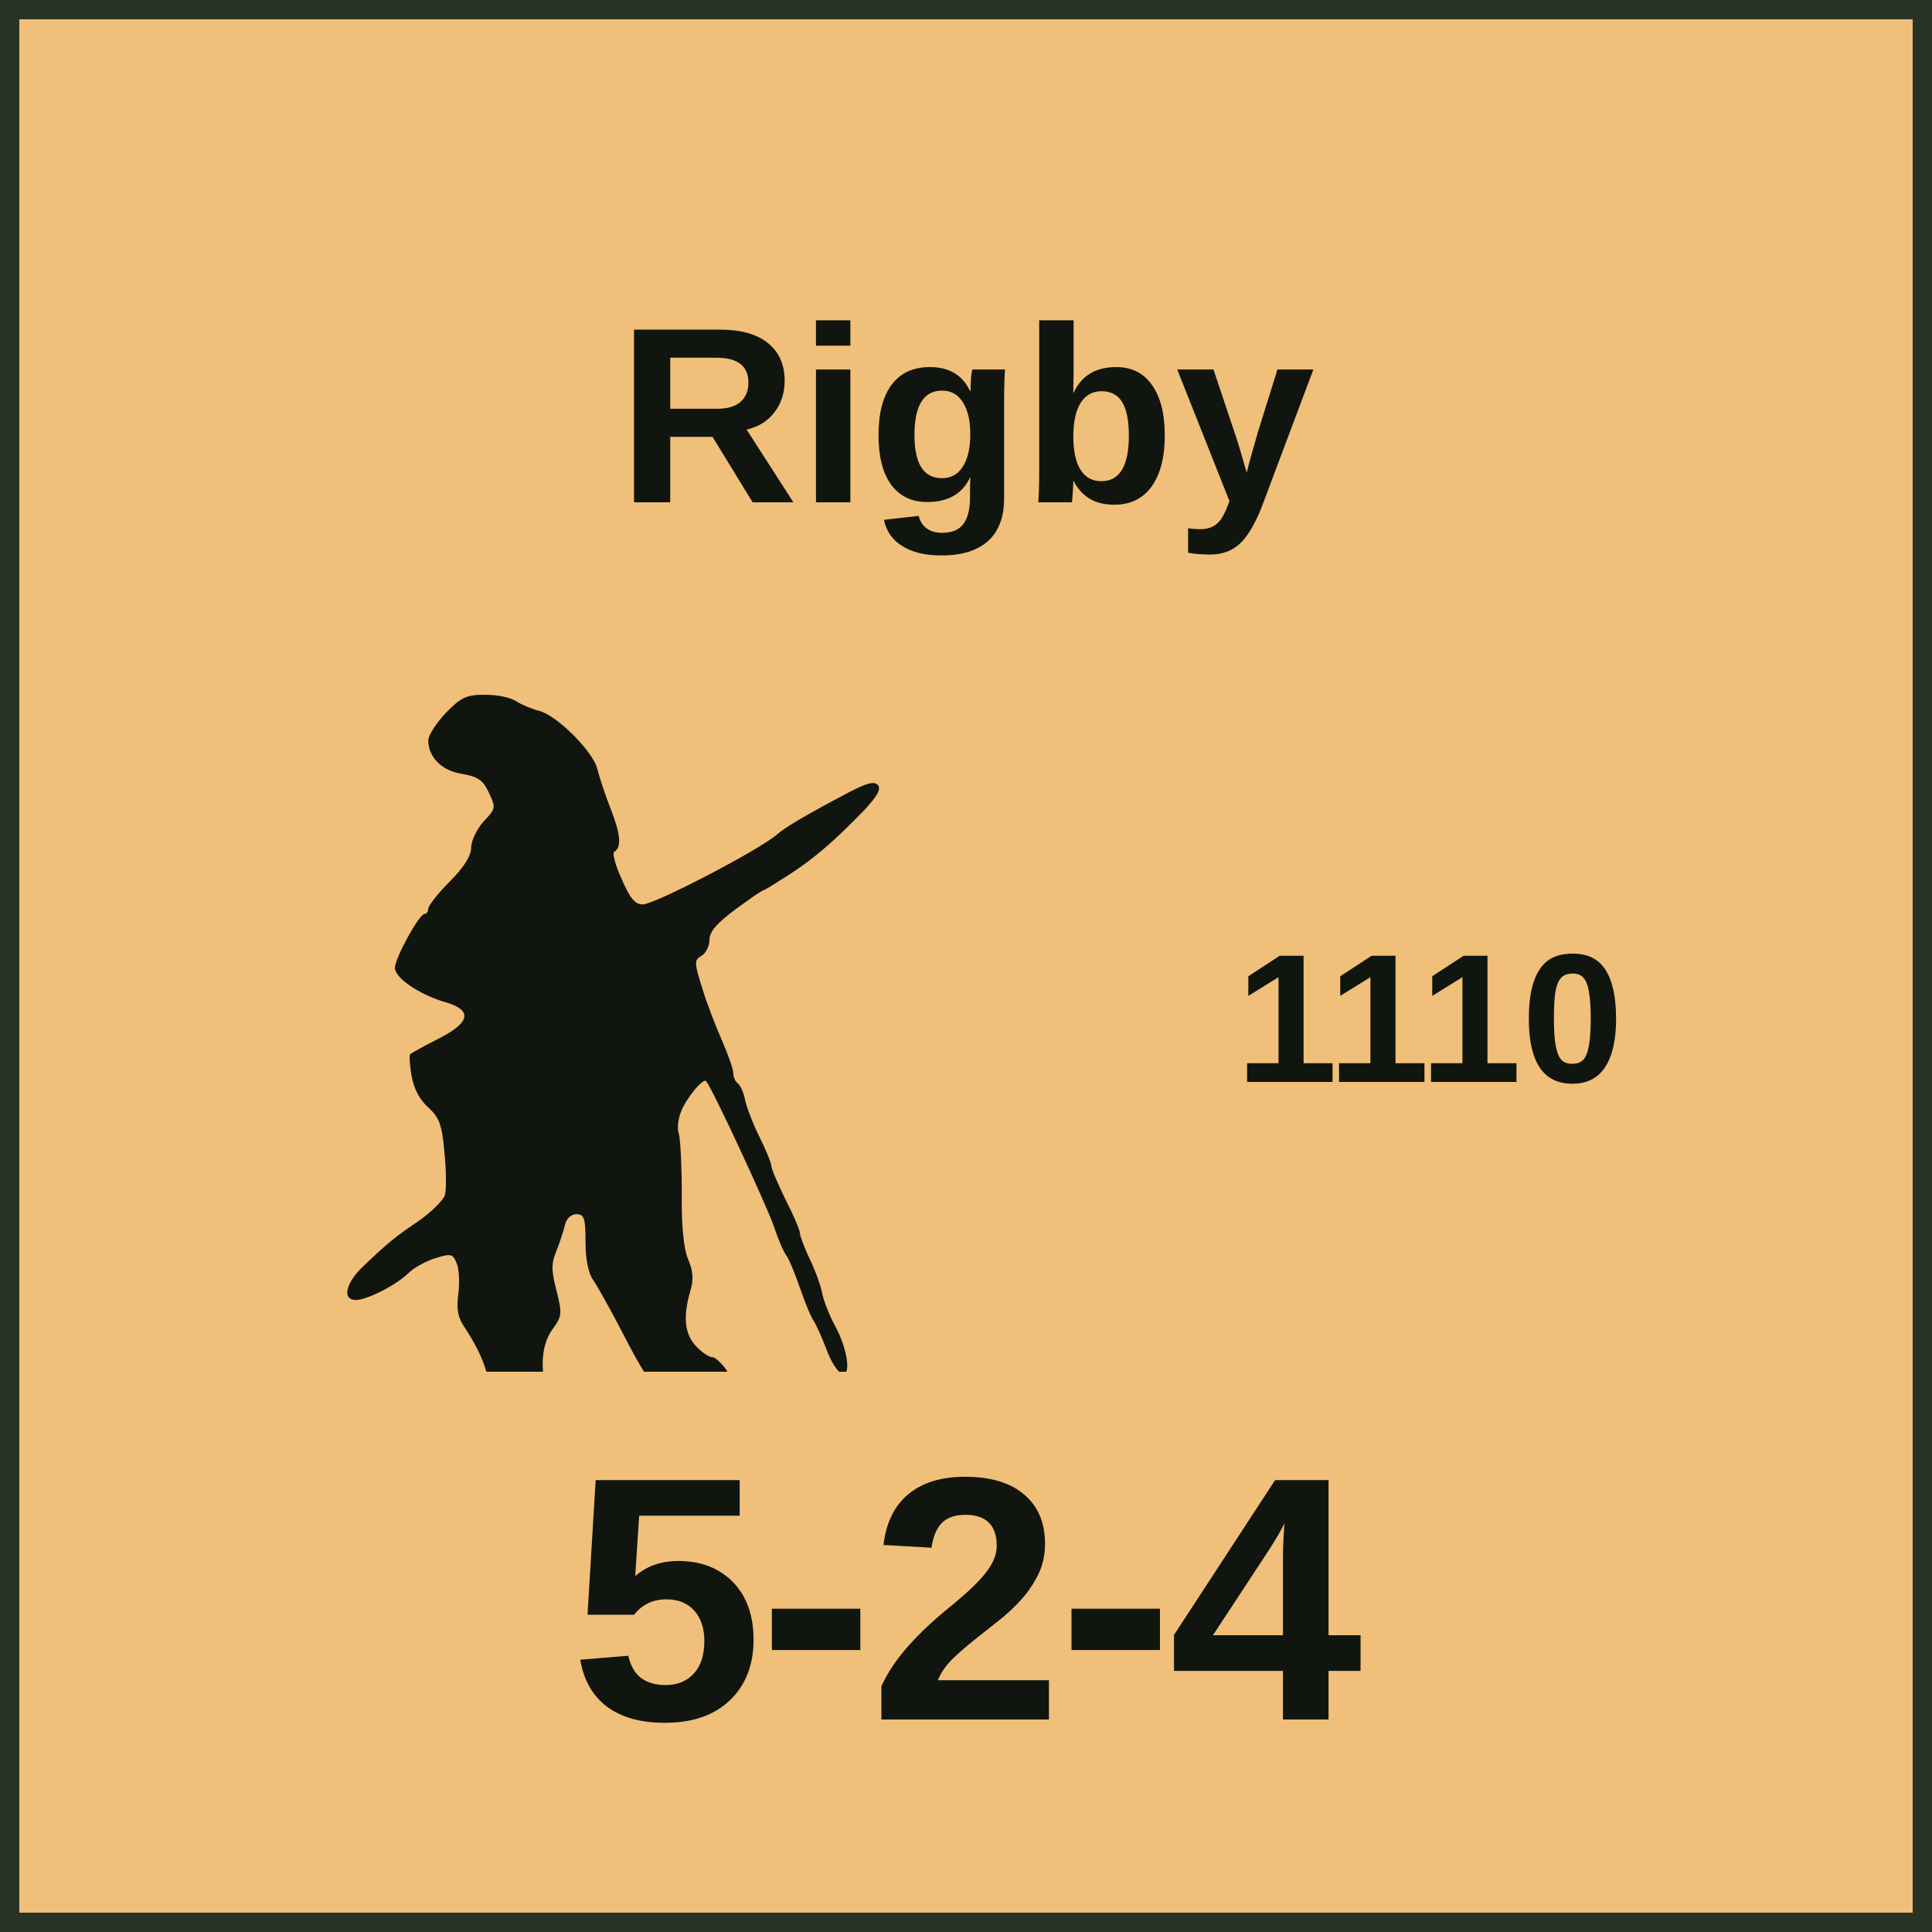
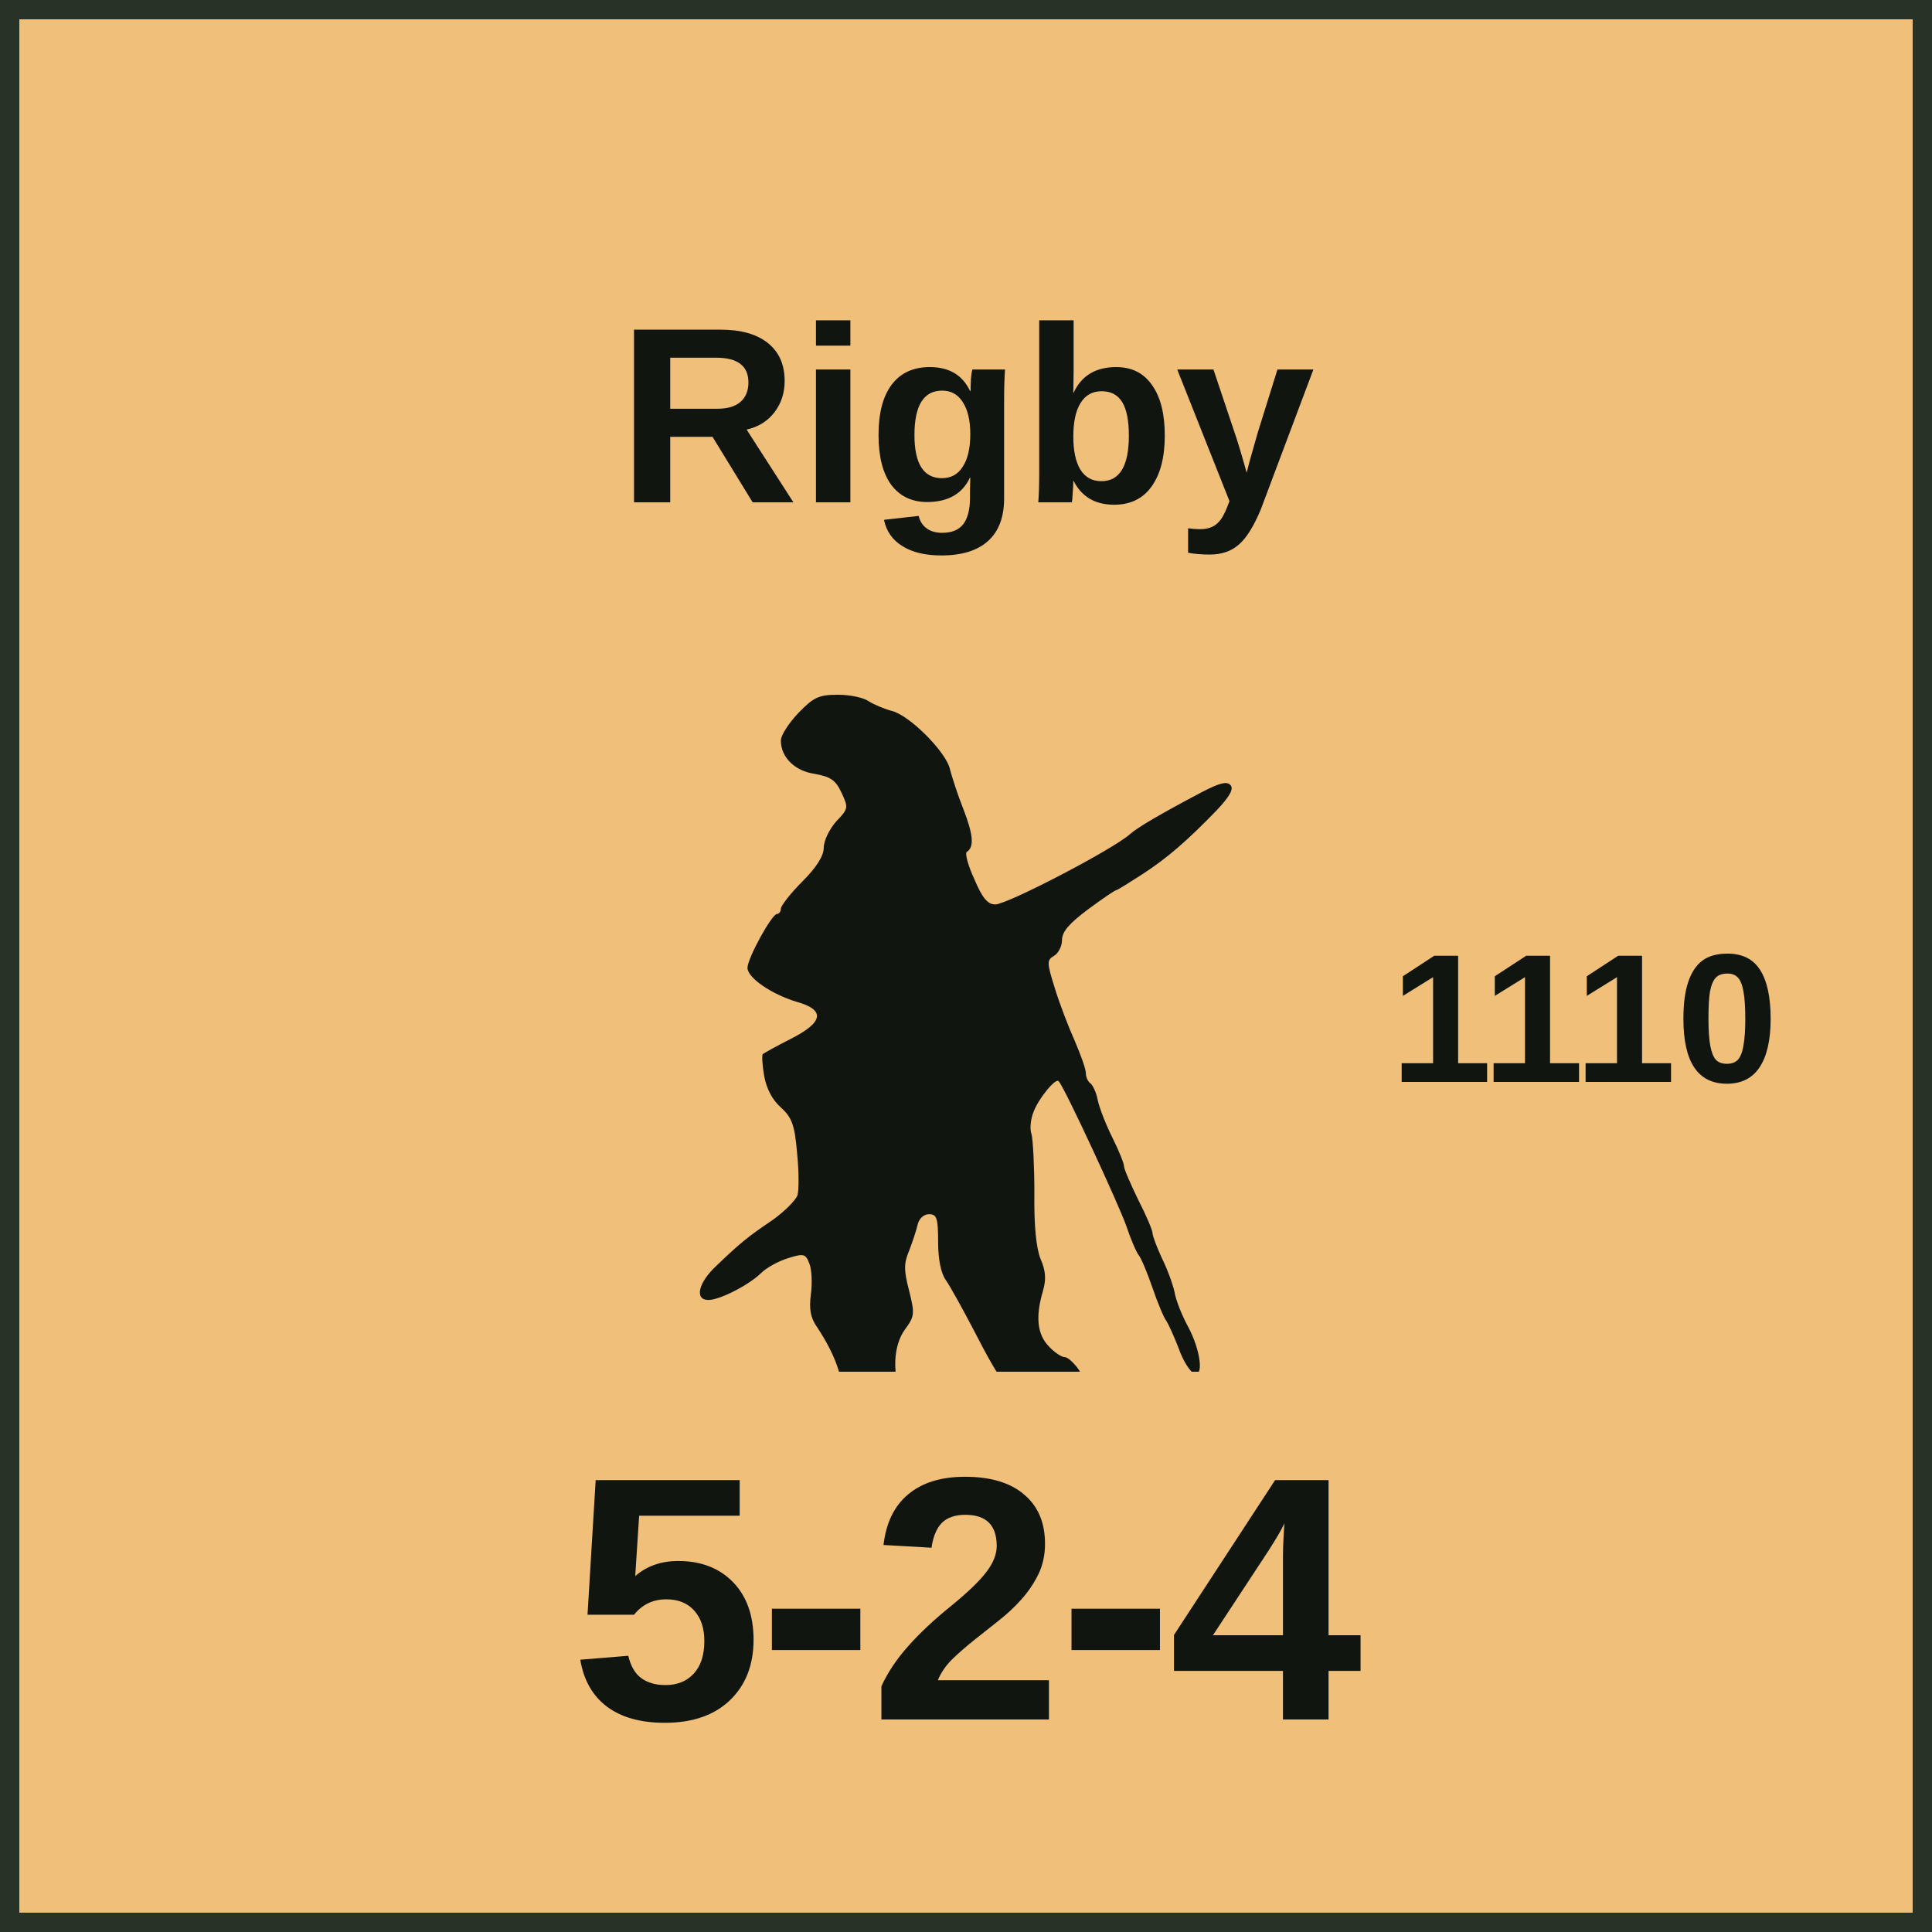
<svg xmlns="http://www.w3.org/2000/svg" width="100" height="100" viewBox="0 0 100 100" role="img" aria-labelledby="title desc">
  <style>
    text { fill: #111510; font-family: "Arial Narrow", "Helvetica Neue", Arial, sans-serif; }
    .name { font-weight: 700; text-anchor: middle; }
    .setup { font-size: 9.5px; font-weight: 700; text-anchor: middle; }
    .factors { font-size: 18px; font-weight: 800; text-anchor: middle; letter-spacing: -0.25px; }
    .turn { font-size: 17px; font-weight: 800; text-anchor: middle; }
  </style>
  <rect x="0.5" y="0.5" width="99" height="99" fill="#F0BF79" stroke="#263326" stroke-width="1" />
  <text class="name" x="50" y="26" font-size="13">Rigby</text>
-   <svg x="16" y="32" width="37" height="39" viewBox="120 480 1500 1400" preserveAspectRatio="xMidYMid meet">
+   <svg x="34.25" y="32" width="37" height="39" viewBox="120 480 1500 1400" preserveAspectRatio="xMidYMid meet">
    <g transform="translate(0 2200) scale(1 -1)" fill="#111510">
      <path d="M407 1612c-20-21-37-47-37-58 0-35 29-64 71-70 33-6 44-13 56-39 15-32 15-34-11-61-14-16-26-40-26-55 0-17-15-41-45-71-25-25-45-51-45-57 0-6-4-11-8-11-11 0-62-93-62-113 0-21 50-55 102-71 62-17 58-43-11-78-30-15-56-30-59-32-2-3-1-23 3-46 5-27 17-50 35-66 23-21 29-36 34-95 4-38 4-78 1-89-4-11-27-34-52-52-52-35-69-49-118-96-38-35-47-72-17-72 23 0 83 30 110 56 12 12 38 26 58 32 32 10 36 9 44-12 5-13 6-42 3-64-4-31-1-49 13-69 39-59 56-108 55-159-1-35 3-57 14-67 8-9 15-20 15-25 0-14 22-21 51-15 16 3 30 18 43 43 18 37 18 41 2 74-23 48-21 110 5 145 20 27 20 33 8 81-11 42-11 57 0 83 7 18 15 42 18 55 3 13 13 22 24 22 16 0 19-8 19-58 0-37 6-66 16-80 9-13 34-58 56-100 66-128 77-140 136-157 29-9 62-13 73-10 27 9 34 48 14 79-10 14-23 26-29 26-7 0-22 10-34 23-24 25-28 62-12 116 7 24 6 42-5 67-9 22-14 70-13 138 0 57-3 113-6 124-4 10-2 31 4 46 10 28 47 73 53 65 13-14 128-263 142-304 9-27 21-55 26-61 5-6 18-37 29-69 11-32 24-63 29-69 4-6 16-32 26-58 9-26 24-49 32-52 21-9 14 49-13 99-12 22-25 54-28 72-4 18-16 50-27 72-10 22-19 45-19 51 0 6-13 37-30 70-16 33-30 65-30 71 0 6-11 33-24 59-13 26-27 61-31 79-3 17-11 33-16 36-5 4-9 13-9 21 0 9-11 39-23 67-13 29-32 78-42 111-17 54-17 59-2 68 9 5 17 20 17 33 0 18 15 35 55 65 30 22 56 40 59 40 2 0 26 15 54 33 54 35 96 72 157 135 28 30 36 45 28 53-8 8-24 3-59-15-89-47-135-74-152-89-36-32-257-147-282-147-16 0-27 13-44 53-13 28-20 54-16 57 16 10 14 36-7 90-12 30-24 68-28 83-7 36-85 114-122 123-15 4-37 13-48 20-11 8-40 14-65 14-40 0-51-5-83-38z" />
    </g>
  </svg>
-   <text class="setup" x="74" y="56">1110</text>
+   <text class="setup" x="82" y="56">1110</text>
  <text class="factors" x="50" y="89">5-2-4</text>
</svg>
